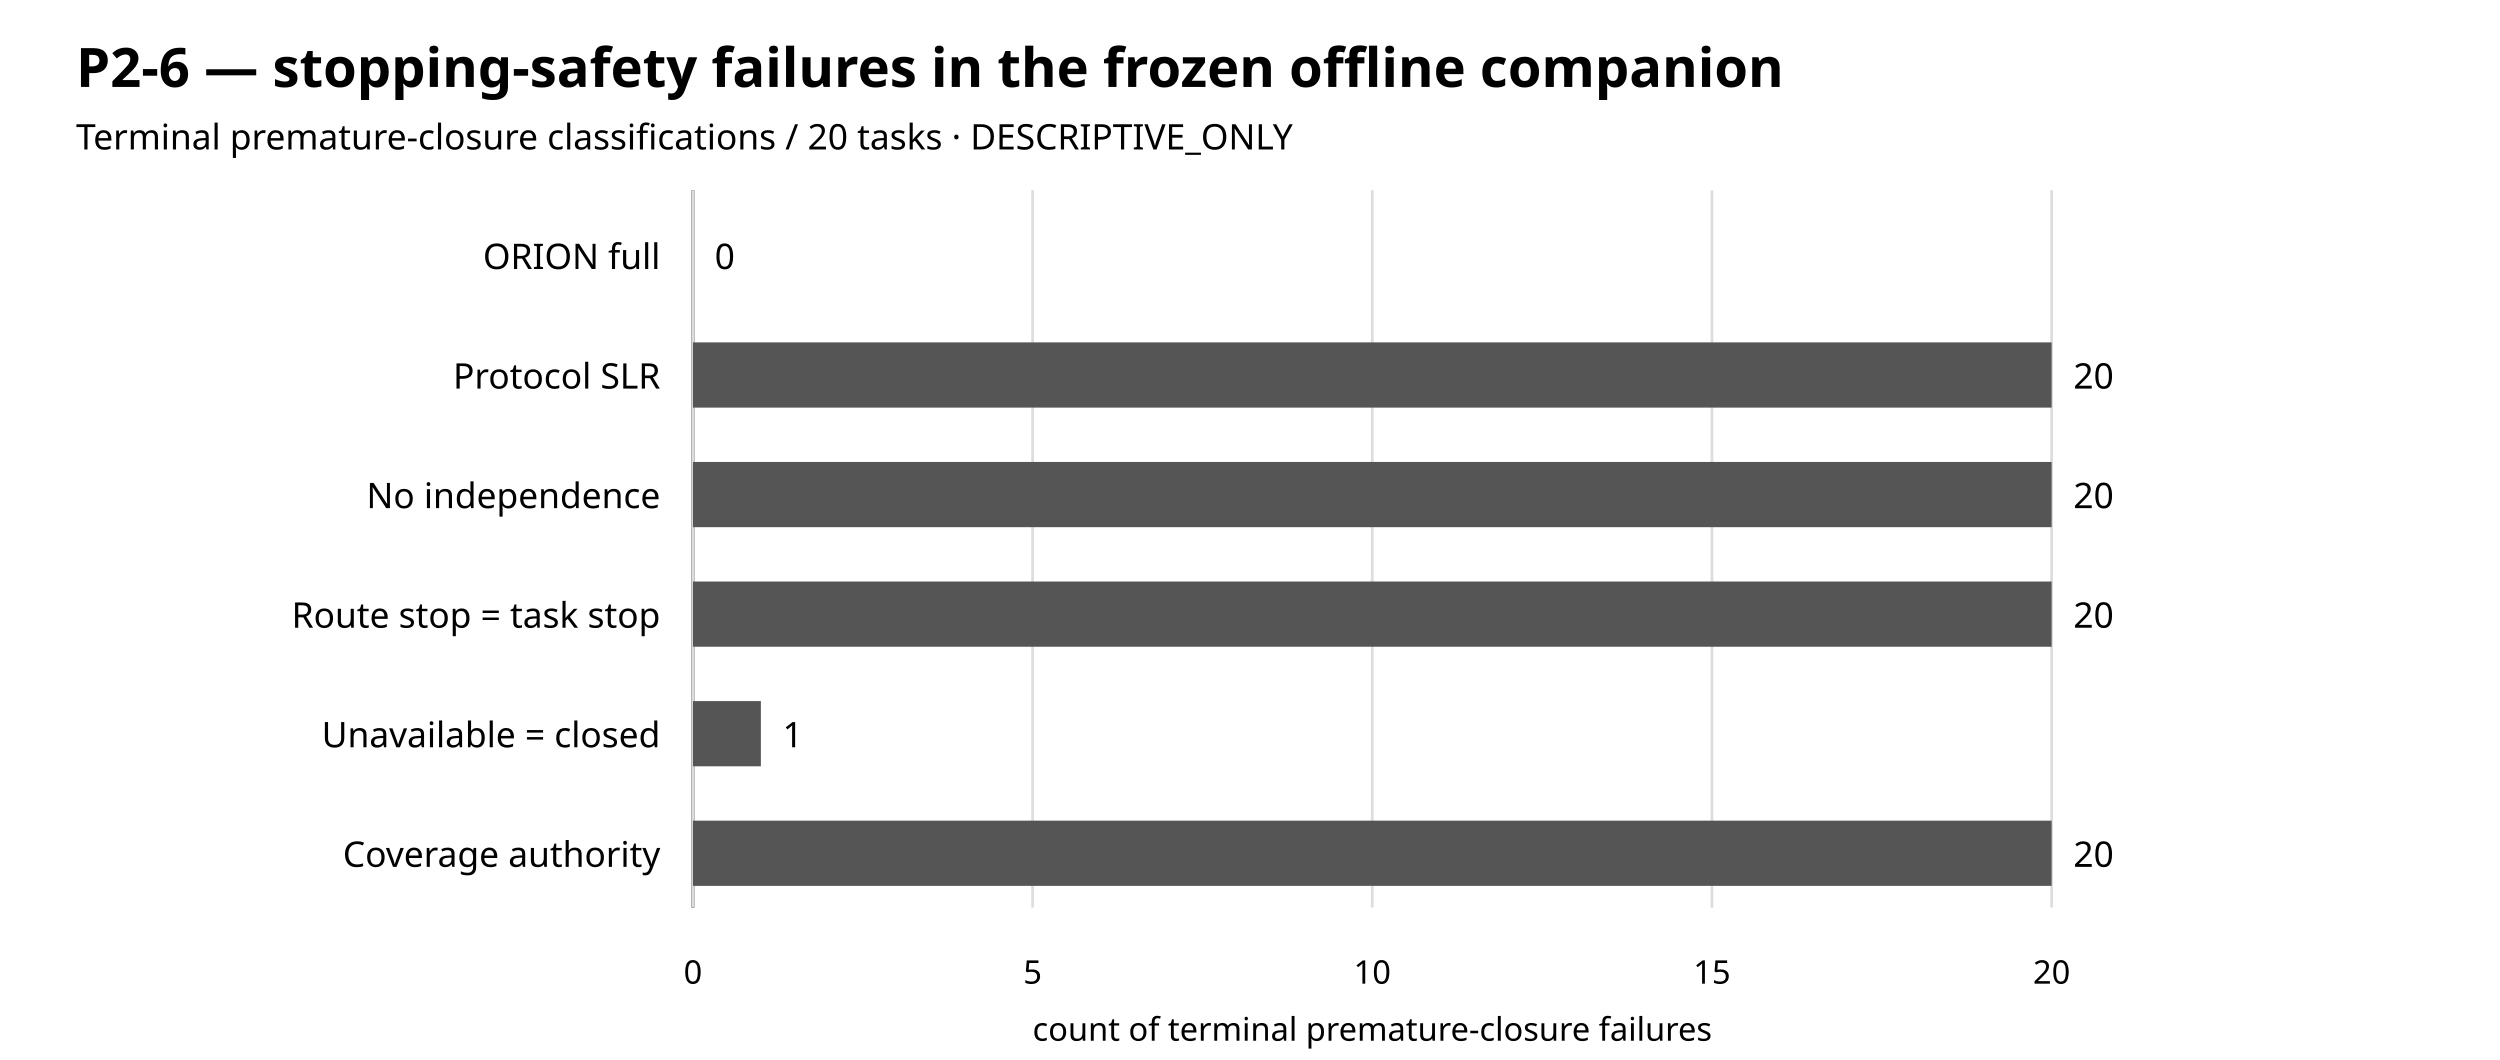
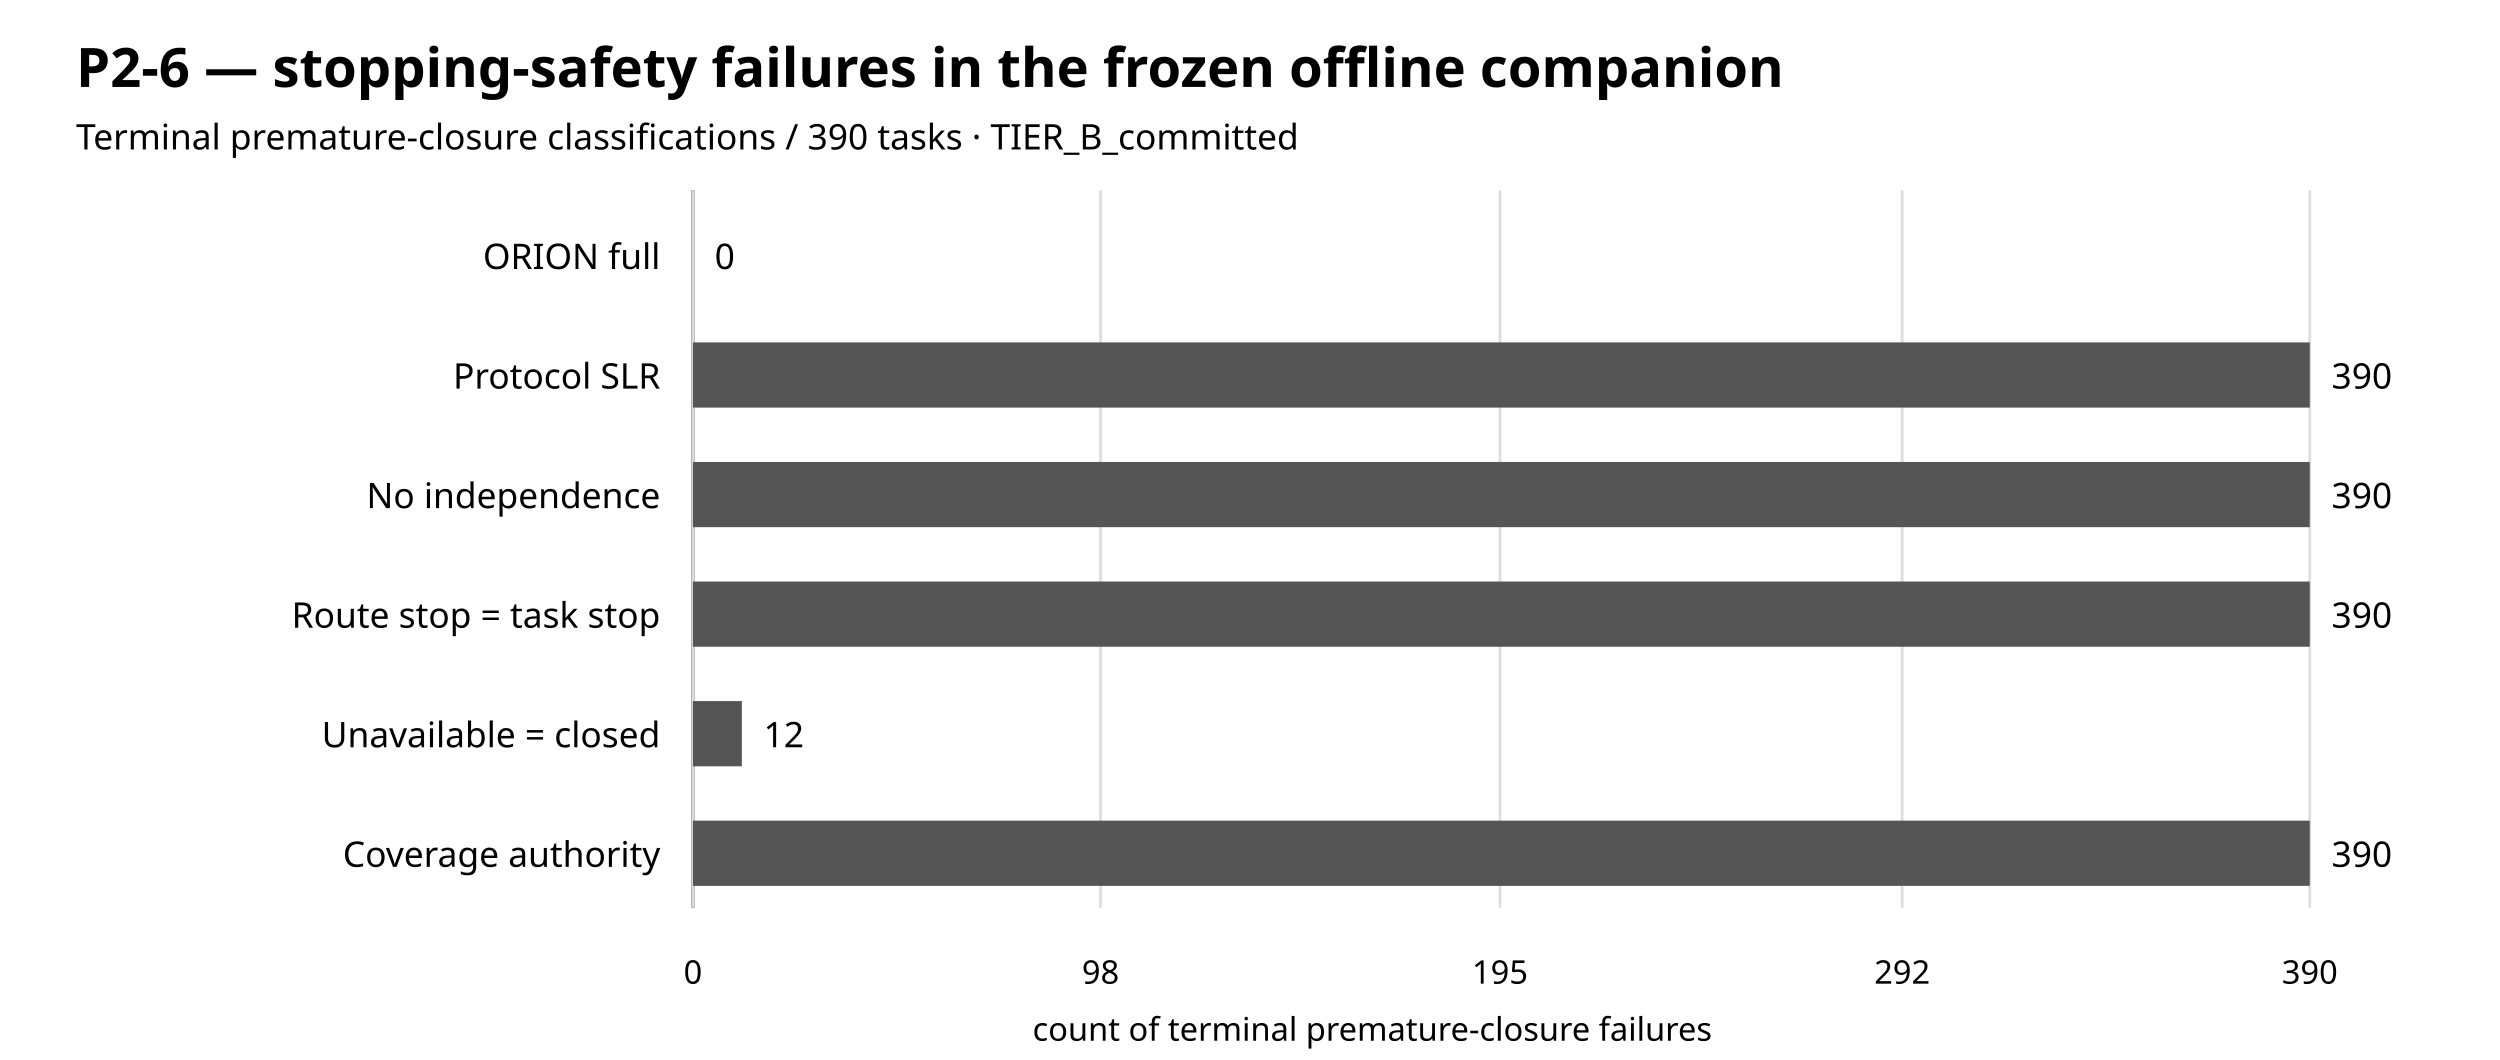
<svg xmlns="http://www.w3.org/2000/svg" width="920" height="390" viewBox="0 0 920 390">
  <rect width="100%" height="100%" fill="white" />
  <text x="28" y="32" font-family="sans-serif" font-size="20" font-weight="700">P2-6 — stopping-safety failures in the frozen offline companion</text>
-   <text x="28" y="55" font-family="sans-serif" font-size="13">Terminal premature-closure classifications / 20 tasks · DESCRIPTIVE_ONLY</text>
+   <text x="28" y="55" font-family="sans-serif" font-size="13">Terminal premature-closure classifications / 390 tasks · TIER_B_committed</text>
  <line x1="255" y1="70" x2="255" y2="334" stroke="black" />
  <line x1="255" y1="70" x2="255" y2="334" stroke="#dddddd" />
  <text x="255" y="362" text-anchor="middle" font-family="sans-serif" font-size="12">0</text>
-   <line x1="380" y1="70" x2="380" y2="334" stroke="#dddddd" />
-   <text x="380" y="362" text-anchor="middle" font-family="sans-serif" font-size="12">5</text>
-   <line x1="505" y1="70" x2="505" y2="334" stroke="#dddddd" />
-   <text x="505" y="362" text-anchor="middle" font-family="sans-serif" font-size="12">10</text>
-   <line x1="630" y1="70" x2="630" y2="334" stroke="#dddddd" />
-   <text x="630" y="362" text-anchor="middle" font-family="sans-serif" font-size="12">15</text>
-   <line x1="755" y1="70" x2="755" y2="334" stroke="#dddddd" />
-   <text x="755" y="362" text-anchor="middle" font-family="sans-serif" font-size="12">20</text>
+   <line x1="405" y1="70" x2="405" y2="334" stroke="#dddddd" />
+   <text x="405" y="362" text-anchor="middle" font-family="sans-serif" font-size="12">98</text>
+   <line x1="552" y1="70" x2="552" y2="334" stroke="#dddddd" />
+   <text x="552" y="362" text-anchor="middle" font-family="sans-serif" font-size="12">195</text>
+   <line x1="700" y1="70" x2="700" y2="334" stroke="#dddddd" />
+   <text x="700" y="362" text-anchor="middle" font-family="sans-serif" font-size="12">292</text>
+   <line x1="850" y1="70" x2="850" y2="334" stroke="#dddddd" />
+   <text x="850" y="362" text-anchor="middle" font-family="sans-serif" font-size="12">390</text>
  <text x="243" y="99" text-anchor="end" font-family="sans-serif" font-size="13">ORION full</text>
  <rect x="255" y="82" width="0" height="24" fill="#555555" />
  <text x="263" y="99" font-family="sans-serif" font-size="13">0</text>
  <text x="243" y="143" text-anchor="end" font-family="sans-serif" font-size="13">Protocol SLR</text>
-   <rect x="255" y="126" width="500" height="24" fill="#555555" />
-   <text x="763" y="143" font-family="sans-serif" font-size="13">20</text>
+   <rect x="255" y="126" width="595" height="24" fill="#555555" />
+   <text x="858" y="143" font-family="sans-serif" font-size="13">390</text>
  <text x="243" y="187" text-anchor="end" font-family="sans-serif" font-size="13">No independence</text>
-   <rect x="255" y="170" width="500" height="24" fill="#555555" />
-   <text x="763" y="187" font-family="sans-serif" font-size="13">20</text>
+   <rect x="255" y="170" width="595" height="24" fill="#555555" />
+   <text x="858" y="187" font-family="sans-serif" font-size="13">390</text>
  <text x="243" y="231" text-anchor="end" font-family="sans-serif" font-size="13">Route stop = task stop</text>
-   <rect x="255" y="214" width="500" height="24" fill="#555555" />
-   <text x="763" y="231" font-family="sans-serif" font-size="13">20</text>
+   <rect x="255" y="214" width="595" height="24" fill="#555555" />
+   <text x="858" y="231" font-family="sans-serif" font-size="13">390</text>
  <text x="243" y="275" text-anchor="end" font-family="sans-serif" font-size="13">Unavailable = closed</text>
-   <rect x="255" y="258" width="25" height="24" fill="#555555" />
-   <text x="288" y="275" font-family="sans-serif" font-size="13">1</text>
+   <rect x="255" y="258" width="18" height="24" fill="#555555" />
+   <text x="281" y="275" font-family="sans-serif" font-size="13">12</text>
  <text x="243" y="319" text-anchor="end" font-family="sans-serif" font-size="13">Coverage authority</text>
-   <rect x="255" y="302" width="500" height="24" fill="#555555" />
-   <text x="763" y="319" font-family="sans-serif" font-size="13">20</text>
+   <rect x="255" y="302" width="595" height="24" fill="#555555" />
+   <text x="858" y="319" font-family="sans-serif" font-size="13">390</text>
  <text x="505" y="383" text-anchor="middle" font-family="sans-serif" font-size="12">count of terminal premature-closure failures</text>
</svg>
